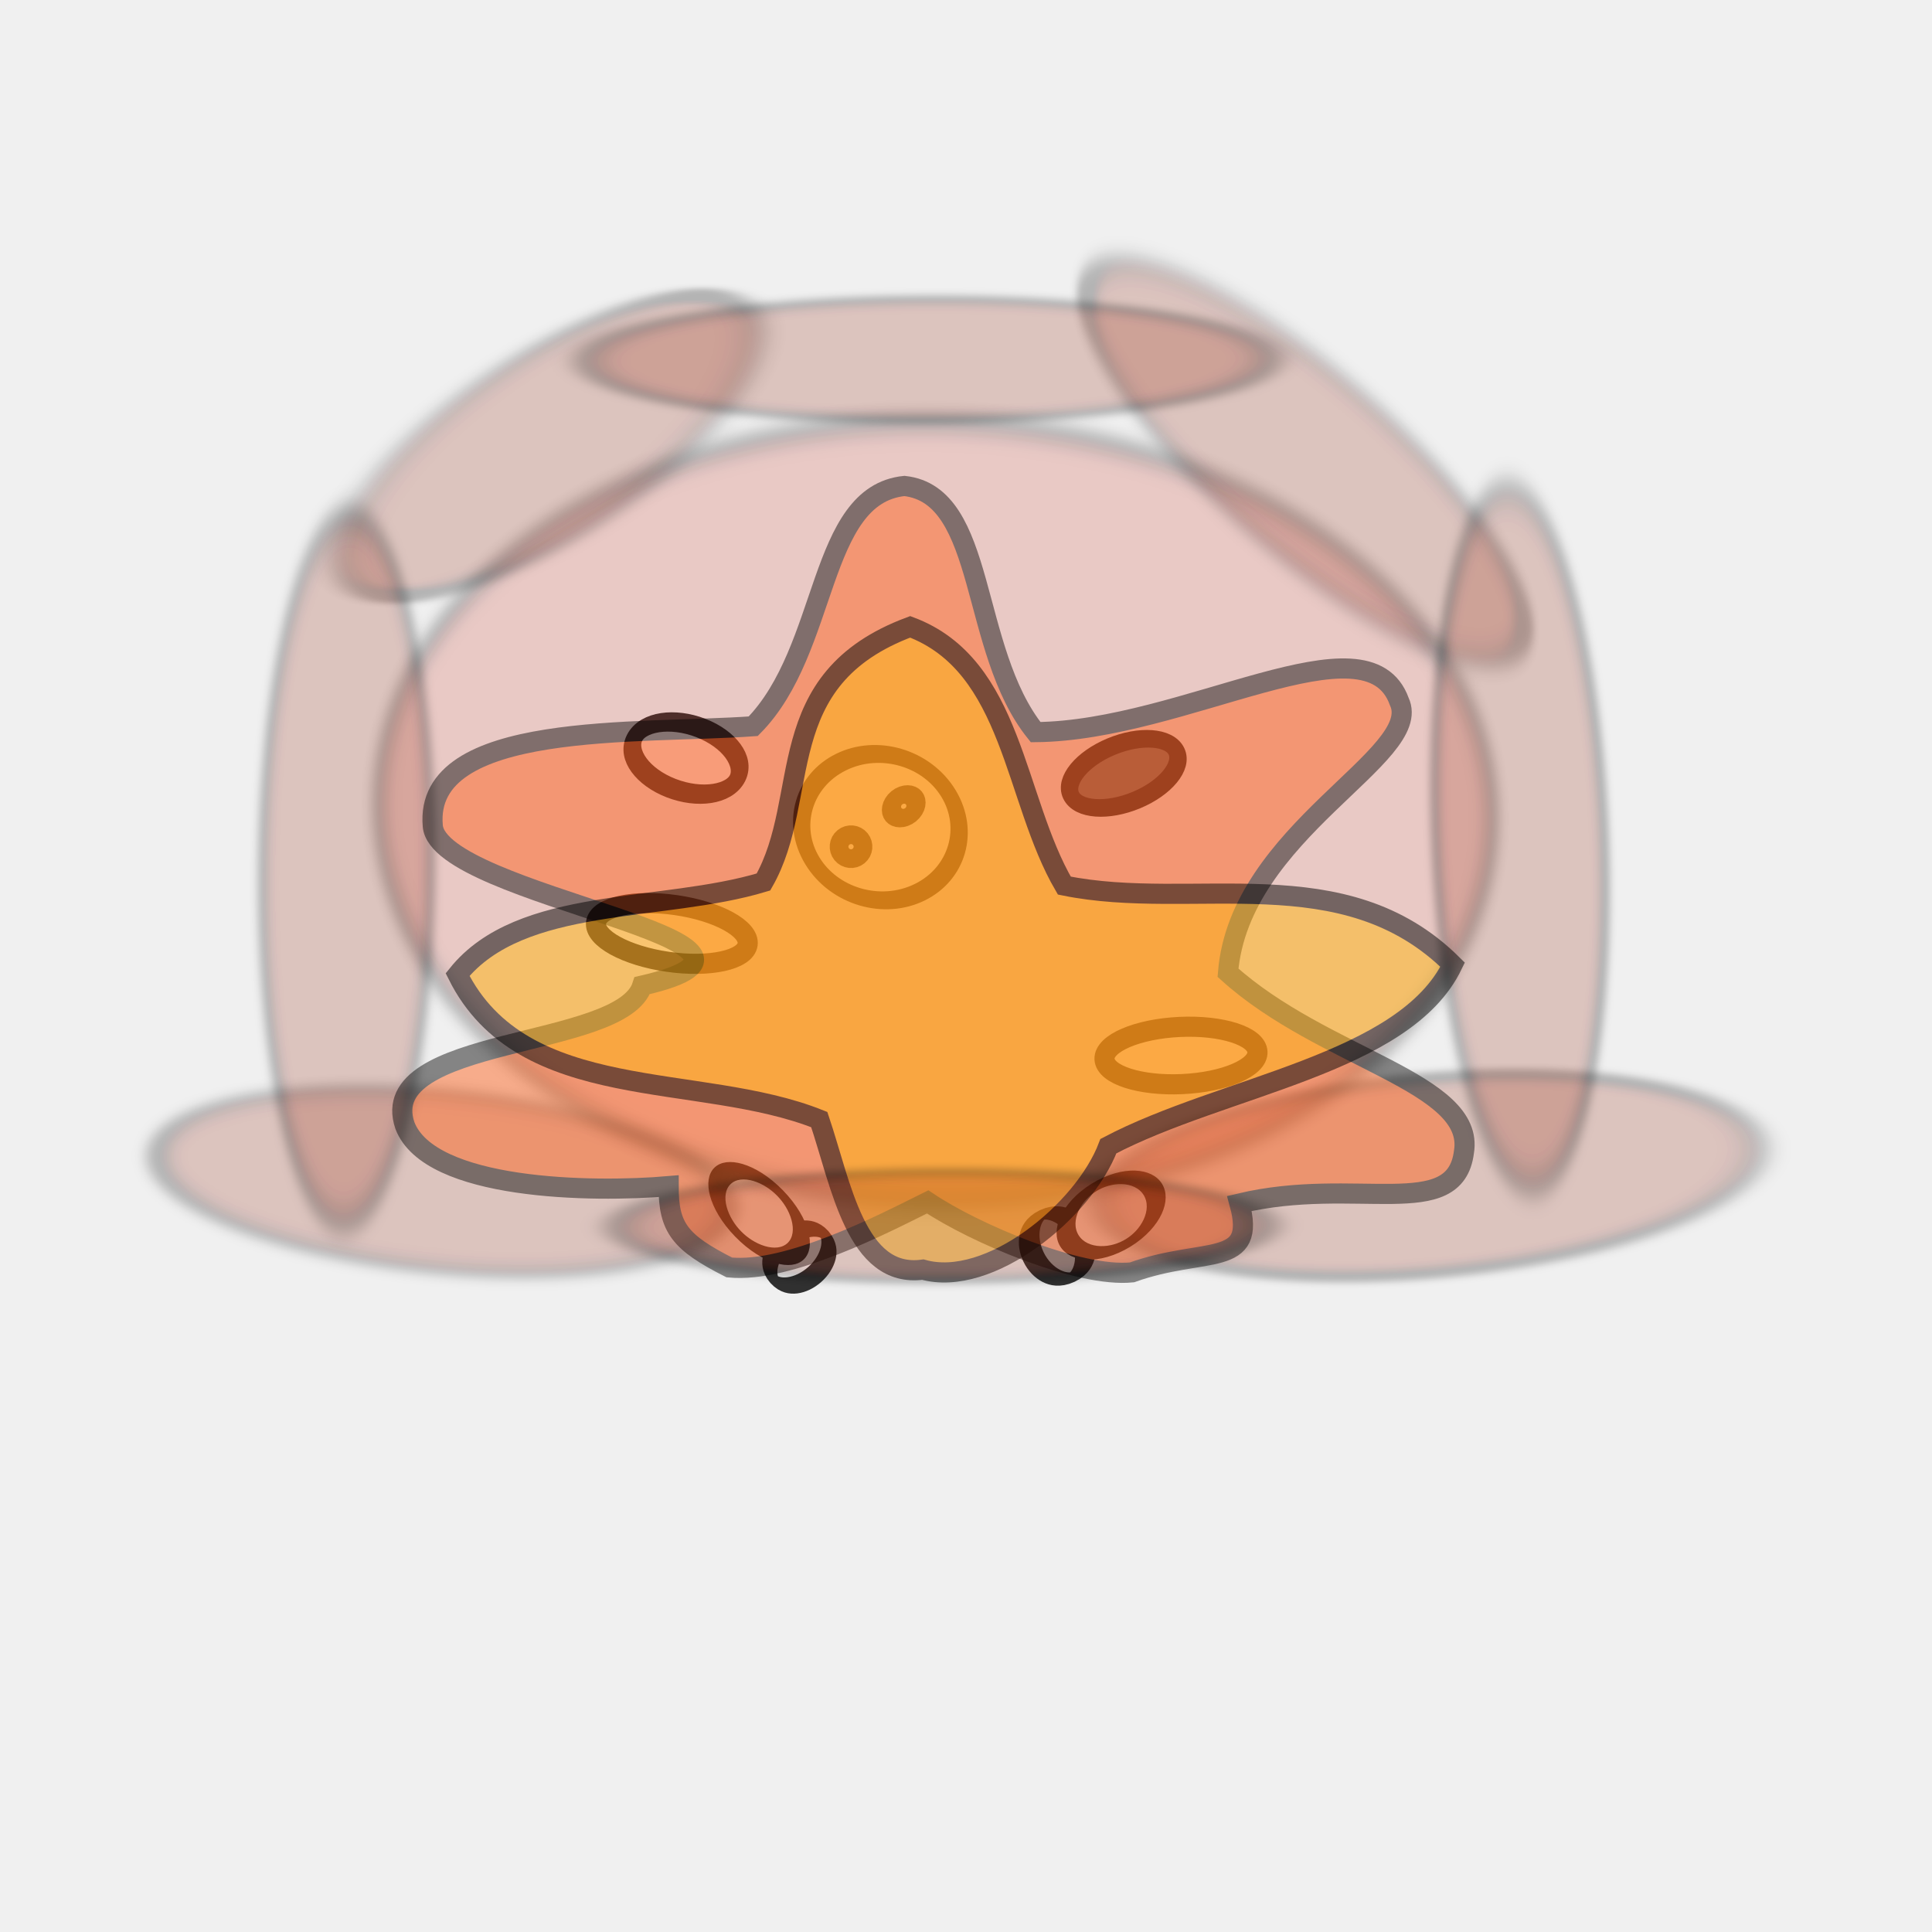
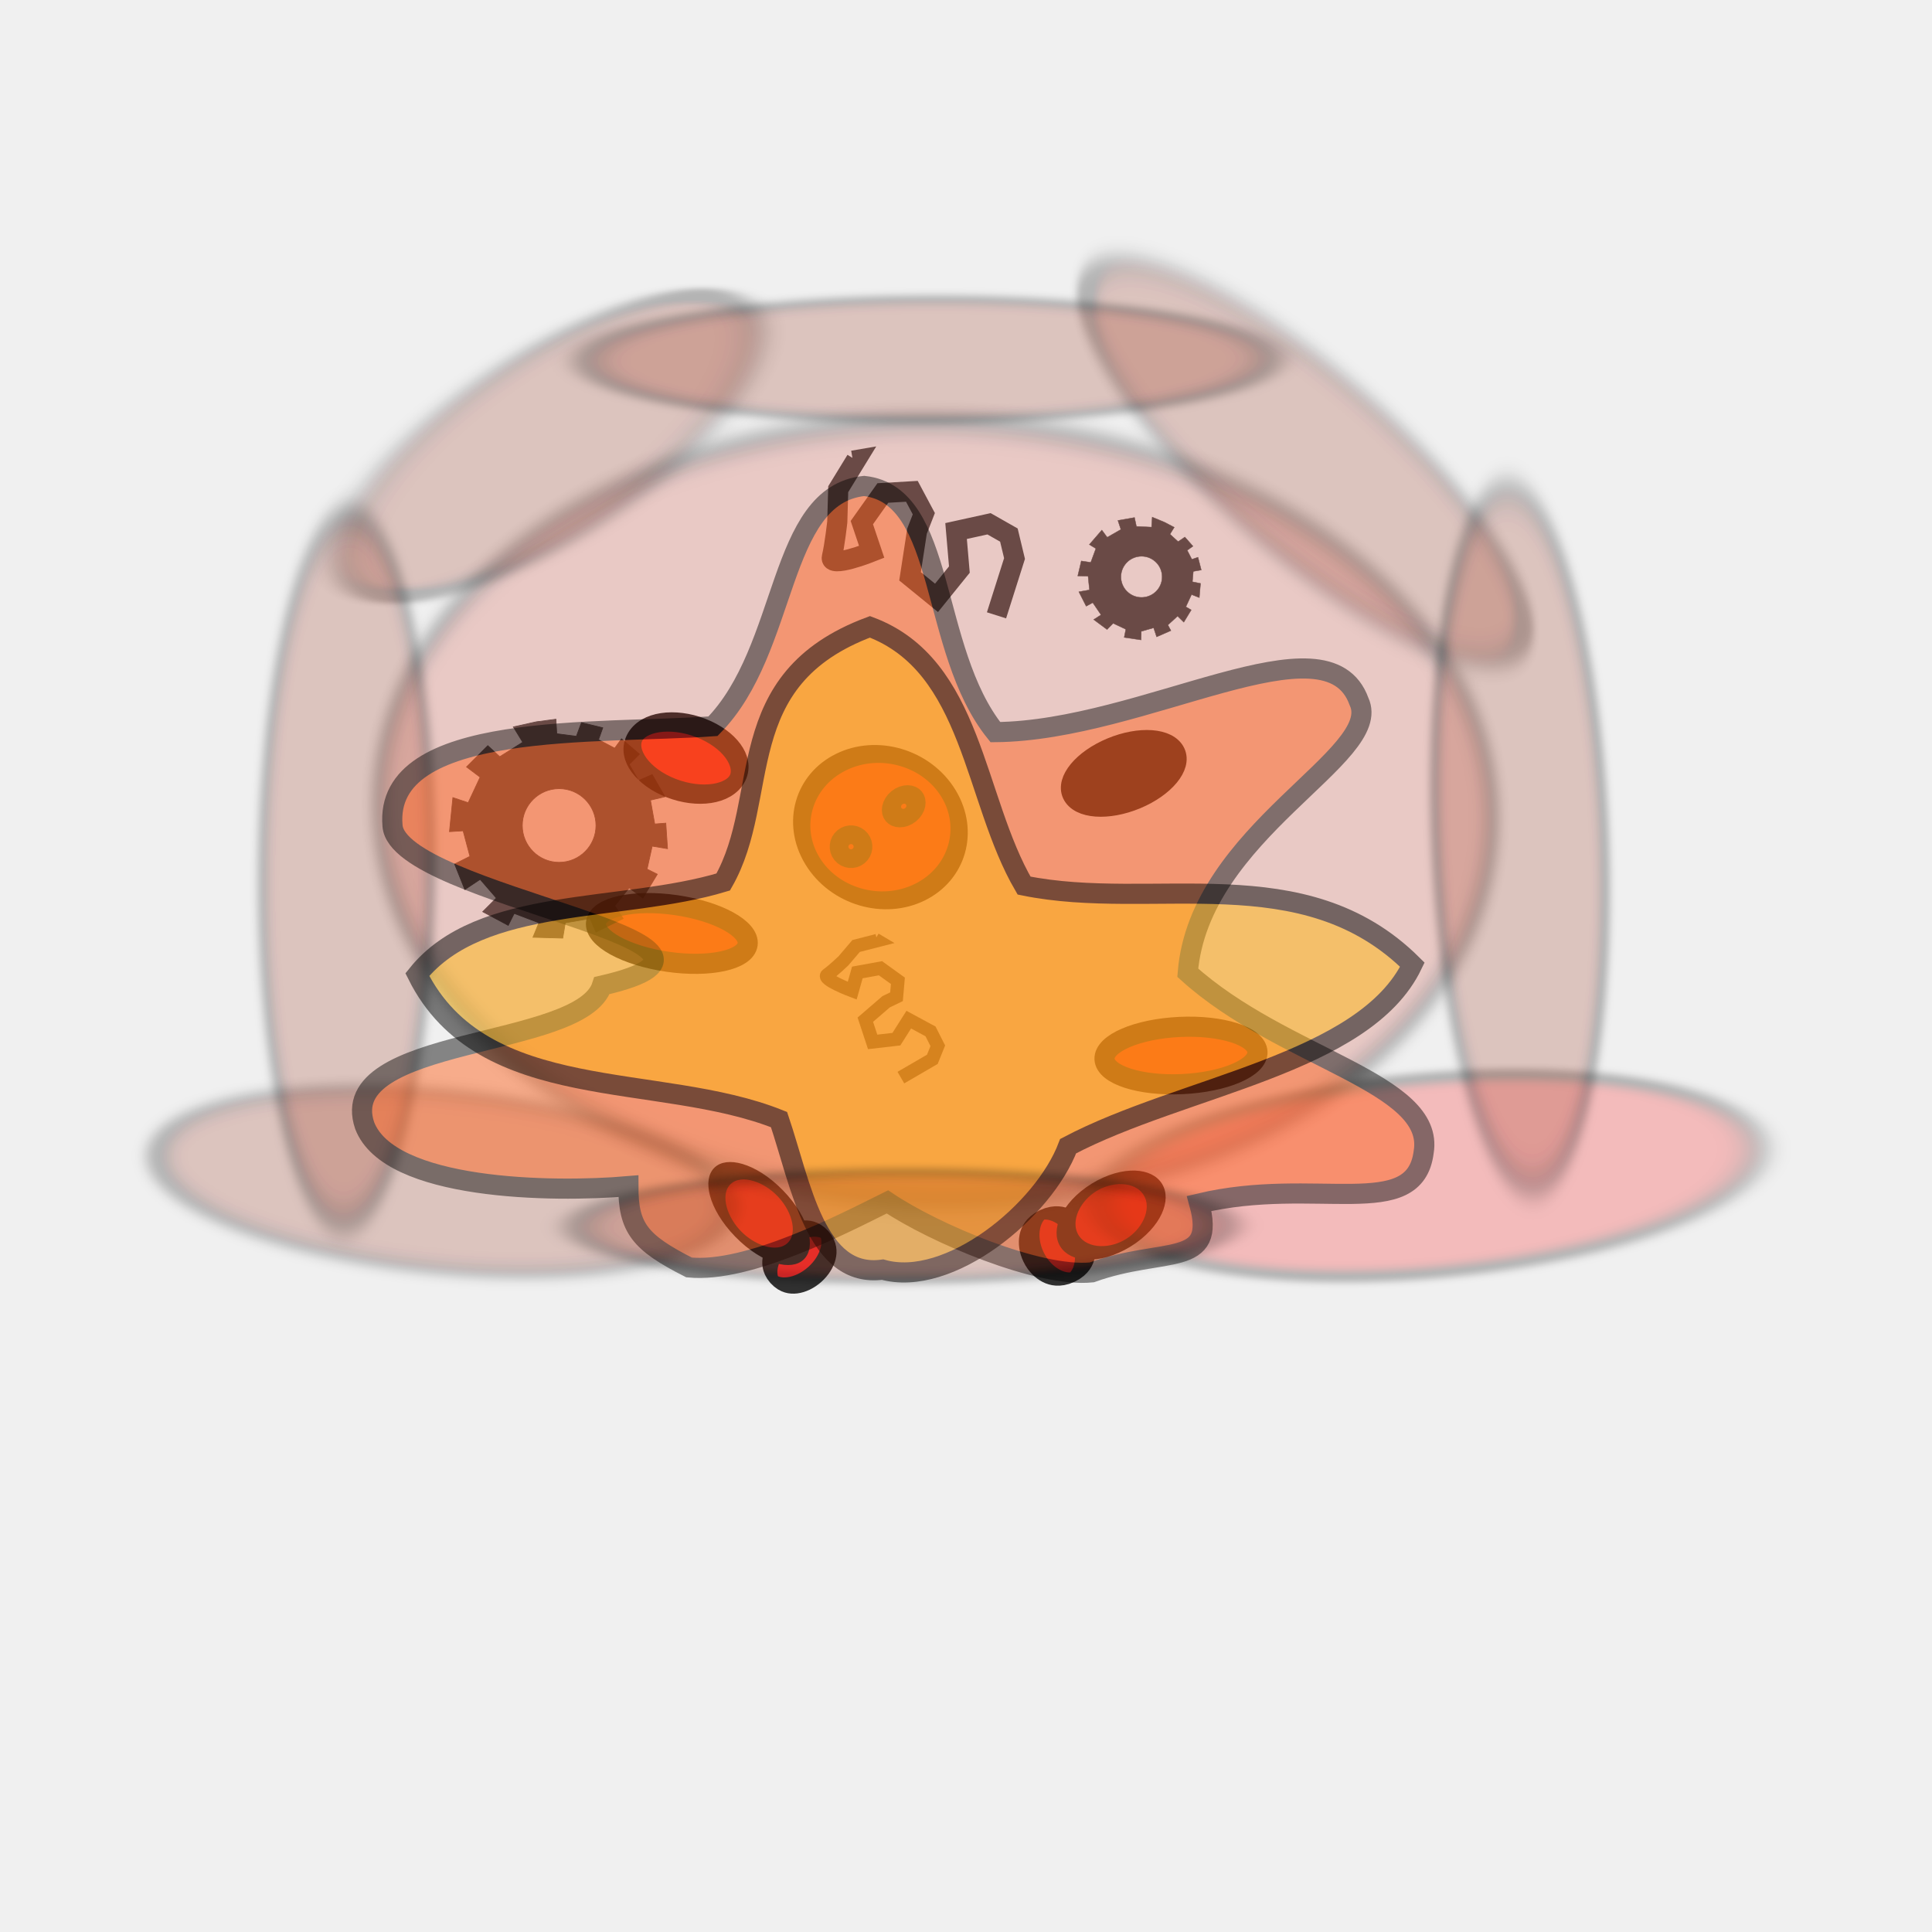
<svg xmlns="http://www.w3.org/2000/svg" width="96" height="96" id="svg2" version="1.1">
  <defs id="defs4">
    <filter id="filter4439">
      <feGaussianBlur stdDeviation="0.246" id="feGaussianBlur4441" />
    </filter>
    <filter id="filter4443">
      <feGaussianBlur stdDeviation="0.267" id="feGaussianBlur4445" />
    </filter>
    <filter id="filter4447">
      <feGaussianBlur stdDeviation="0.264" id="feGaussianBlur4449" />
    </filter>
    <filter id="filter4451">
      <feGaussianBlur stdDeviation="0.081" id="feGaussianBlur4453" />
    </filter>
    <filter id="filter4455" x="-0.145" width="1.29" y="-0.015" height="1.029">
      <feGaussianBlur stdDeviation="0.222" id="feGaussianBlur4457" />
    </filter>
    <filter id="filter4459">
      <feGaussianBlur stdDeviation="0.242" id="feGaussianBlur4461" />
    </filter>
    <filter id="filter4463">
      <feGaussianBlur stdDeviation="0.29" id="feGaussianBlur4465" />
    </filter>
    <filter id="filter4467">
      <feGaussianBlur stdDeviation="0.213" id="feGaussianBlur4469" />
    </filter>
    <filter id="filter4471" x="-0.141" width="1.282" y="-0.015" height="1.03">
      <feGaussianBlur stdDeviation="0.223" id="feGaussianBlur4473" />
    </filter>
  </defs>
  <g id="layer1" transform="translate(0,-956.3622)">
-     <g id="g4308" transform="matrix(0.5046354,0.8633326,-0.8633326,0.5046354,906.5445,460.2289)" style="opacity:0.8">
-       <path d="m 20.907,29.476 c 0,0.648 -1.512,1.173 -3.378,1.173 -1.865,0 -3.378,-0.525 -3.378,-1.173 0,-0.648 1.512,-1.173 3.378,-1.173 1.865,0 3.378,0.525 3.378,1.173 z" id="path3766-3" style="fill:#ffffff;fill-opacity:1;stroke:#000000;stroke-opacity:1" transform="matrix(0.5082587,0.03805256,-0.09563704,1.102545,44.72441,985.7388)" />
-       <path transform="matrix(0.437537,-0.0096245,0.02351804,1.069149,44.14856,986.0725)" d="m 17.493,27.947 c 0,1.257 -1.656,2.276 -3.698,2.276 -2.042,0 -3.698,-1.019 -3.698,-2.276 0,-1.257 1.656,-2.276 3.698,-2.276 2.042,0 3.698,1.019 3.698,2.276 z" id="path3796-0" style="fill:#ffffff;fill-opacity:1;stroke:#000000;stroke-opacity:1" />
+     <g id="g4308" transform="matrix(0.5046354,0.8633326,-0.8633326,0.5046354,906.5445,460.2289)" style="opacity:0.8;fill:#ff0000">
+       <path d="m 20.907,29.476 a 3.378,1.173 0 0 1 -3.378,1.173 3.378,1.173 0 0 1 -3.378,-1.173 3.378,1.173 0 0 1 3.378,-1.173 3.378,1.173 0 0 1 3.378,1.173 z" id="path3766-3" style="fill:#ff0000;fill-opacity:1;stroke:#000000;stroke-opacity:1" transform="matrix(0.5082587,0.03805256,-0.09563704,1.102545,44.72441,985.7388)" />
+       <path transform="matrix(0.437537,-0.0096245,0.02351804,1.069149,44.14856,986.0725)" d="m 17.493,27.947 a 3.698,2.276 0 0 1 -3.698,2.276 3.698,2.276 0 0 1 -3.698,-2.276 3.698,2.276 0 0 1 3.698,-2.276 3.698,2.276 0 0 1 3.698,2.276 z" id="path3796-0" style="fill:#ff0000;fill-opacity:1;stroke:#000000;stroke-opacity:1" />
    </g>
-     <path style="opacity:0.8;fill:#ffffff;fill-opacity:1;stroke:#000000;stroke-opacity:1" id="path3792-5" d="m 21.191,22.151 c 0,2.101 -0.637,3.804 -1.422,3.804 -0.785,0 -1.422,-1.703 -1.422,-3.804 0,-2.101 0.637,-3.804 1.422,-3.804 0.785,0 1.422,1.703 1.422,3.804 z" transform="matrix(-0.04670042,-0.9989089,0.9989089,-0.04670042,37.4794,1029.592)" />
-     <path style="opacity:0.8;fill:#ffffff;fill-opacity:1;stroke:#000000;stroke-opacity:1" id="path3792" d="m 21.191,22.151 c 0,2.101 -0.637,3.804 -1.422,3.804 -0.785,0 -1.422,-1.703 -1.422,-3.804 0,-2.101 0.637,-3.804 1.422,-3.804 0.785,0 1.422,1.703 1.422,3.804 z" transform="matrix(-0.1430776,0.9897115,-0.9897115,-0.1430776,58.13552,986.3488)" />
-     <path style="opacity:0.8;fill:#ffffff;fill-opacity:1;stroke:#000000;stroke-opacity:1" id="path3772" d="m 13.582,7.609 c 0,0.903 -1.512,1.636 -3.378,1.636 -1.865,0 -3.378,-0.732 -3.378,-1.636 0,-0.903 1.512,-1.636 3.378,-1.636 1.865,0 3.378,0.732 3.378,1.636 z" transform="matrix(0.7581842,0.2941231,-0.4517184,0.9129491,29.78818,984.082)" />
-     <path style="opacity:0.8;fill:#4d4d4b;fill-opacity:1;stroke:#000000;stroke-opacity:1" id="path3772-7" d="m 13.582,7.609 c 0,0.903 -1.512,1.636 -3.378,1.636 -1.865,0 -3.378,-0.732 -3.378,-1.636 0,-0.903 1.512,-1.636 3.378,-1.636 1.865,0 3.378,0.732 3.378,1.636 z" transform="matrix(-0.7755315,0.323068,-0.3822559,-0.8119858,66.66154,997.6721)" />
-     <g id="g4312" transform="matrix(0.7307365,-0.6826596,0.6826596,0.7307365,-686.2867,302.5371)" style="opacity:0.8">
-       <path transform="matrix(0.4981626,0.01101159,-0.0259843,0.9835613,33.57358,989.8493)" d="m 20.907,29.476 c 0,0.648 -1.512,1.173 -3.378,1.173 -1.865,0 -3.378,-0.525 -3.378,-1.173 0,-0.648 1.512,-1.173 3.378,-1.173 1.865,0 3.378,0.525 3.378,1.173 z" id="path3766" style="fill:#ffffff;fill-opacity:1;stroke:#000000;stroke-opacity:1" />
-       <path transform="matrix(0.3935587,-0.00844164,0.02458259,1.146068,35.43794,984.1747)" d="m 17.493,27.947 c 0,1.257 -1.656,2.276 -3.698,2.276 -2.042,0 -3.698,-1.019 -3.698,-2.276 0,-1.257 1.656,-2.276 3.698,-2.276 2.042,0 3.698,1.019 3.698,2.276 z" id="path3796" style="fill:#ffffff;fill-opacity:1;stroke:#000000;stroke-opacity:1" />
+     <path style="opacity:0.8;fill:#ff0000;fill-opacity:1;stroke:#000000;stroke-opacity:1" id="path3792-5" d="m 21.191,22.151 a 1.422,3.804 0 0 1 -1.422,3.804 1.422,3.804 0 0 1 -1.422,-3.804 1.422,3.804 0 0 1 1.422,-3.804 1.422,3.804 0 0 1 1.422,3.804 z" transform="matrix(-0.04670042,-0.9989089,0.9989089,-0.04670042,37.4794,1029.592)" />
+     <path style="opacity:0.8;fill:#ff0000;fill-opacity:1;stroke:#000000;stroke-opacity:1" id="path3792" d="m 21.191,22.151 a 1.422,3.804 0 0 1 -1.422,3.804 1.422,3.804 0 0 1 -1.422,-3.804 1.422,3.804 0 0 1 1.422,-3.804 1.422,3.804 0 0 1 1.422,3.804 z" transform="matrix(-0.1430776,0.9897115,-0.9897115,-0.1430776,58.13552,986.3488)" />
+     <path style="opacity:0.8;fill:#ff0000;fill-opacity:1;stroke:#000000;stroke-opacity:1" id="path3772" d="M 13.582,7.609 A 3.378,1.636 0 0 1 10.204,9.244 3.378,1.636 0 0 1 6.827,7.609 3.378,1.636 0 0 1 10.204,5.973 3.378,1.636 0 0 1 13.582,7.609 Z" transform="matrix(0.7581842,0.2941231,-0.4517184,0.9129491,29.78818,984.082)" />
+     <path style="opacity:0.8;fill:#000000;fill-opacity:1;stroke:#000000;stroke-opacity:1" id="path3772-7" d="M 13.582,7.609 A 3.378,1.636 0 0 1 10.204,9.244 3.378,1.636 0 0 1 6.827,7.609 3.378,1.636 0 0 1 10.204,5.973 3.378,1.636 0 0 1 13.582,7.609 Z" transform="matrix(-0.7755315,0.323068,-0.3822559,-0.8119858,66.66154,997.6721)" />
+     <g id="g4312" transform="matrix(0.7307365,-0.6826596,0.6826596,0.7307365,-686.2867,302.5371)" style="opacity:0.8;fill:#ff0000">
+       <path transform="matrix(0.4981626,0.01101159,-0.0259843,0.9835613,33.57358,989.8493)" d="m 20.907,29.476 a 3.378,1.173 0 0 1 -3.378,1.173 3.378,1.173 0 0 1 -3.378,-1.173 3.378,1.173 0 0 1 3.378,-1.173 3.378,1.173 0 0 1 3.378,1.173 z" id="path3766" style="fill:#ff0000;fill-opacity:1;stroke:#000000;stroke-opacity:1" />
+       <path transform="matrix(0.3935587,-0.00844164,0.02458259,1.146068,35.43794,984.1747)" d="m 17.493,27.947 a 3.698,2.276 0 0 1 -3.698,2.276 3.698,2.276 0 0 1 -3.698,-2.276 3.698,2.276 0 0 1 3.698,-2.276 3.698,2.276 0 0 1 3.698,2.276 z" id="path3796" style="fill:#ff0000;fill-opacity:1;stroke:#000000;stroke-opacity:1" />
    </g>
-     <g id="g4303" transform="matrix(0.8158566,-0.5782544,0.5782544,0.8158566,-572.0972,208.958)" style="opacity:0.8">
-       <path transform="matrix(0.770532,0.1233542,-0.06851811,0.9549843,34.22839,987.9455)" d="m 21.618,9.849 c 0,2.18 -2.165,3.947 -4.836,3.947 -2.671,0 -4.836,-1.767 -4.836,-3.947 0,-2.18 2.165,-3.947 4.836,-3.947 2.671,0 4.836,1.767 4.836,3.947 z" id="path3770" style="fill:#ffffff;fill-opacity:1;stroke:#000000;stroke-opacity:1" />
-       <path transform="matrix(1.187023,-0.07665294,0.07665294,1.187023,20.14162,989.3872)" d="m 20.48,9.707 c 0,0.216 -0.175,0.391 -0.391,0.391 -0.216,0 -0.391,-0.175 -0.391,-0.391 0,-0.216 0.175,-0.391 0.391,-0.391 0.216,0 0.391,0.175 0.391,0.391 z" id="path3794" style="fill:#ffffff;fill-opacity:1;stroke:#000000;stroke-opacity:1" />
-       <path transform="matrix(1.297477,-0.0837856,0.06987435,1.082052,21.28574,990.4248)" d="m 20.48,9.707 c 0,0.216 -0.175,0.391 -0.391,0.391 -0.216,0 -0.391,-0.175 -0.391,-0.391 0,-0.216 0.175,-0.391 0.391,-0.391 0.216,0 0.391,0.175 0.391,0.391 z" id="path3794-0" style="fill:#ffffff;fill-opacity:1;stroke:#000000;stroke-opacity:1" />
+     <g id="g4303" transform="matrix(0.8158566,-0.5782544,0.5782544,0.8158566,-572.0972,208.958)" style="opacity:0.8;fill:#ff0000">
+       <path transform="matrix(0.770532,0.1233542,-0.06851811,0.9549843,34.22839,987.9455)" d="M 21.618,9.849 A 4.836,3.947 0 0 1 16.782,13.796 4.836,3.947 0 0 1 11.947,9.849 4.836,3.947 0 0 1 16.782,5.902 4.836,3.947 0 0 1 21.618,9.849 Z" id="path3770" style="fill:#ff0000;fill-opacity:1;stroke:#000000;stroke-opacity:1" />
+       <path transform="matrix(1.187023,-0.07665294,0.07665294,1.187023,20.14162,989.3872)" d="M 20.48,9.707 A 0.391,0.391 0 0 1 20.089,10.098 0.391,0.391 0 0 1 19.698,9.707 0.391,0.391 0 0 1 20.089,9.316 0.391,0.391 0 0 1 20.48,9.707 Z" id="path3794" style="fill:#ff0000;fill-opacity:1;stroke:#000000;stroke-opacity:1" />
+       <path transform="matrix(1.297477,-0.0837856,0.06987435,1.082052,21.28574,990.4248)" d="M 20.48,9.707 A 0.391,0.391 0 0 1 20.089,10.098 0.391,0.391 0 0 1 19.698,9.707 0.391,0.391 0 0 1 20.089,9.316 0.391,0.391 0 0 1 20.48,9.707 Z" id="path3794-0" style="fill:#ff0000;fill-opacity:1;stroke:#000000;stroke-opacity:1" />
    </g>
+     <path style="display:inline;opacity:0.655;fill:none;stroke:#000000;stroke-width:1px;stroke-linecap:butt;stroke-linejoin:miter;stroke-opacity:1" d="m 49.516,986.938 0.895,-2.823 -0.28,-1.166 -0.986,-0.56 -1.638,0.36 0.164,1.914 -1.136,1.407 -1.315,-1.071 0.346,-2.244 0.338,-0.867 -0.594,-1.113 -1.442,0.084 -1.044,1.472 0.49,1.454 c 0,0 -2.121,0.847 -1.979,0.256 0.142,-0.591 0.269,-1.745 0.269,-1.745 l 0.047,-1.626 0.886,-1.446 -0.157,0.027" id="path3040" />
+     <path style="display:inline;opacity:0.655;fill:none;stroke:#000000;stroke-width:0.664px;stroke-linecap:butt;stroke-linejoin:miter;stroke-opacity:1" d="m 44.764,1009.908 1.564,-0.909 0.271,-0.673 -0.362,-0.714 -1.081,-0.584 -0.615,0.97 -1.179,0.136 -0.364,-1.104 1.032,-0.89 0.517,-0.25 0.069,-0.793 -0.865,-0.623 -1.15,0.209 -0.255,0.905 c 0,0 -1.541,-0.578 -1.24,-0.789 0.301,-0.211 0.803,-0.692 0.803,-0.692 l 0.63,-0.739 1.049,-0.269 -0.101,-0.06" id="path3040-3" />
+     <path style="display:inline;opacity:0.655;fill:#000000;fill-opacity:1;fill-rule:nonzero;stroke:#000000;stroke-width:0.019px;stroke-linecap:butt;stroke-linejoin:miter;stroke-opacity:1" d="m 58.345,982.562 -0.487,-0.254 -0.605,-0.25 -0.031,0.498 -0.754,-0.037 -0.095,-0.441 -0.824,0.145 0.147,0.449 -0.679,0.39 -0.267,-0.36 -0.621,0.719 0.324,0.198 -0.253,0.688 -0.471,-0.07 -0.175,0.743 0.512,0.012 0.07,0.683 -0.528,0.093 0.364,0.716 0.326,-0.176 0.413,0.606 -0.367,0.234 0.665,0.494 0.303,-0.307 0.63,0.296 -0.081,0.404 0.838,0.125 0.01,-0.426 0.615,-0.175 0.148,0.449 0.71,-0.311 -0.151,-0.279 0.483,-0.441 0.308,0.302 0.369,-0.608 -0.266,-0.157 0.283,-0.609 0.384,0.153 0.062,-0.706 -0.405,-0.081 0.045,-0.517 0.396,-0.069 -0.163,-0.633 -0.304,0.104 -0.232,-0.45 0.287,-0.203 -0.403,-0.455 -0.334,0.228 -0.405,-0.37 0.212,-0.343 z m -1.035,1.627 c 0.463,0.324 0.575,0.961 0.251,1.423 -0.325,0.462 -0.963,0.574 -1.426,0.25 -0.463,-0.324 -0.576,-0.961 -0.251,-1.423 0.325,-0.462 0.963,-0.574 1.427,-0.25 z" id="path3838-3" />
+     <path style="display:inline;opacity:0.655;fill:#000000;fill-opacity:1;fill-rule:nonzero;stroke:#000000;stroke-width:0.035px;stroke-linecap:butt;stroke-linejoin:miter;stroke-opacity:1" d="m 27.624,992.1 -0.973,0.127 -1.143,0.254 0.466,0.762 -1.142,0.719 -0.593,-0.549 -1.058,1.058 0.676,0.508 -0.593,1.269 -0.761,-0.254 -0.169,1.693 0.678,-0.042 0.338,1.269 -0.761,0.381 0.508,1.27 0.761,-0.508 0.805,0.93 -0.678,0.678 1.269,0.678 0.296,-0.593 1.228,0.466 -0.296,0.719 1.481,0.042 0.127,-0.761 1.227,-0.212 0.296,0.676 1.354,-0.676 -0.423,-0.635 0.72,-0.888 0.678,0.507 0.719,-1.185 -0.507,-0.254 0.253,-1.142 0.762,0.127 -0.085,-1.27 -0.551,0.042 -0.212,-1.185 0.72,-0.169 -0.635,-1.1 -0.676,0.296 -0.466,-0.805 0.508,-0.508 -0.889,-0.761 -0.339,0.465 -0.804,-0.422 0.212,-0.593 -1.059,-0.254 -0.254,0.678 -0.973,-0.127 -0.042,-0.72 z m 0.159,3.45 c 1.011,0 1.831,0.82 1.831,1.831 0,1.011 -0.82,1.83 -1.831,1.83 -1.011,0 -1.831,-0.819 -1.831,-1.83 0,-1.011 0.82,-1.831 1.831,-1.831 z" id="path3838-3-6" />
  </g>
  <g id="layer2" style="display:inline">
-     <path style="opacity:0.25;fill:#c9250f;fill-opacity:0.772;stroke:#000000;stroke-width:0.251;stroke-miterlimit:4;stroke-opacity:1;stroke-dasharray:none;filter:url(#filter4451)" id="path4118-6" d="m 39.314,41.373 a 7.727,4.315 0 1 1 -15.455,0 7.727,4.315 0 1 1 15.455,0 z" transform="matrix(3.566538,0.06802266,-0.05452824,4.449169,-63.91373,-145.8984)" />
+     <ellipse style="opacity:0.25;fill:#c9250f;fill-opacity:0.772;stroke:#000000;stroke-width:0.251;stroke-miterlimit:4;stroke-dasharray:none;stroke-opacity:1;filter:url(#filter4451)" id="path4118-6" transform="matrix(3.566538,0.06802266,-0.05452824,4.449169,-63.91373,-145.8984)" cx="31.586" cy="41.373" rx="7.727" ry="4.315" />
    <path style="opacity:0.25;fill:#97250b;fill-opacity:0.88;stroke:#000000;stroke-width:0.76;stroke-miterlimit:4;stroke-opacity:1;stroke-dasharray:none;filter:url(#filter4439)" id="path4118" d="m 39.314,41.373 a 7.727,4.315 0 1 1 -15.455,0 7.727,4.315 0 1 1 15.455,0 z" transform="matrix(1.355204,1.180279,-0.606496,0.749701,47.13964,-45.35386)" />
-     <path style="opacity:0.25;fill:#97250b;fill-opacity:0.88;stroke:#000000;stroke-width:0.659;stroke-miterlimit:4;stroke-opacity:1;stroke-dasharray:none;filter:url(#filter4467)" id="path4118-2" d="m 39.314,41.373 a 7.727,4.315 0 1 1 -15.455,0 7.727,4.315 0 1 1 15.455,0 z" transform="matrix(-2.066422,0.2479834,-0.484577,-1.057496,156.3176,94.33333)" />
-     <path style="opacity:0.25;fill:#97250b;fill-opacity:0.88;stroke:#000000;stroke-width:0.747;stroke-miterlimit:4;stroke-opacity:1;stroke-dasharray:none;filter:url(#filter4459)" id="path4118-2-5" d="m 39.314,41.373 a 7.727,4.315 0 1 1 -15.455,0 7.727,4.315 0 1 1 15.455,0 z" transform="matrix(-1.797515,-0.2386281,0.458346,-0.935838,59.80611,104.9584)" />
+     <path style="opacity:0.25;fill:#ff0000;fill-opacity:0.88;stroke:#000000;stroke-width:0.659;stroke-miterlimit:4;stroke-opacity:1;stroke-dasharray:none;filter:url(#filter4467)" id="path4118-2" d="m 39.314,41.373 a 7.727,4.315 0 1 1 -15.455,0 7.727,4.315 0 1 1 15.455,0 z" transform="matrix(-2.066422,0.2479834,-0.484577,-1.057496,156.3176,94.33333)" />
+     <ellipse style="opacity:0.25;fill:#97250b;fill-opacity:0.88;stroke:#000000;stroke-width:0.747;stroke-miterlimit:4;stroke-dasharray:none;stroke-opacity:1;filter:url(#filter4459)" id="path4118-2-5" transform="matrix(-1.797515,-0.2386281,0.458346,-0.935838,59.80611,104.9584)" cx="31.586" cy="41.373" rx="7.727" ry="4.315" />
    <path style="opacity:0.25;fill:#97250b;fill-opacity:0.88;stroke:#000000;stroke-width:0.816;stroke-miterlimit:4;stroke-opacity:1;stroke-dasharray:none;filter:url(#filter4447)" id="path4118-2-5-8" d="m 39.314,41.373 a 7.727,4.315 0 1 1 -15.455,0 7.727,4.315 0 1 1 15.455,0 z" transform="matrix(-1.15903,0.9268207,-1.065071,-0.4452178,107.9164,11.30003)" />
    <path style="opacity:0.25;fill:#97250b;fill-opacity:0.88;stroke:#000000;stroke-width:0.69;stroke-miterlimit:4;stroke-opacity:1;stroke-dasharray:none;filter:url(#filter4471)" id="path4118-9" d="m 39.314,41.373 a 7.727,4.315 0 1 1 -15.455,0 7.727,4.315 0 1 1 15.455,0 z" transform="matrix(0.1060636,2.202407,-0.9438009,0.179388,111.2229,-35.34344)" />
    <path style="opacity:0.25;fill:#97250b;fill-opacity:0.88;stroke:#000000;stroke-width:0.686;stroke-miterlimit:4;stroke-opacity:1;stroke-dasharray:none;filter:url(#filter4455)" id="path4118-9-7" d="m 39.314,41.373 a 7.727,4.315 0 1 1 -15.455,0 7.727,4.315 0 1 1 15.455,0 z" transform="matrix(-0.03214434,2.238717,0.9469452,0.09680899,-20.93699,-31.50776)" />
    <path style="opacity:0.25;fill:#97250b;fill-opacity:0.88;stroke:#000000;stroke-width:0.825;stroke-miterlimit:4;stroke-opacity:1;stroke-dasharray:none;filter:url(#filter4443)" id="path4118-9-7-6" d="m 39.314,41.373 a 7.727,4.315 0 1 1 -15.455,0 7.727,4.315 0 1 1 15.455,0 z" transform="matrix(-2.163447,0.02099736,0.141709,0.6773023,108.5911,-10.80375)" />
-     <path style="opacity:0.45;fill:#ff5810;fill-opacity:1;stroke:#000000;stroke-width:1px;stroke-linecap:butt;stroke-linejoin:miter;stroke-opacity:1" d="m 37.428,36.086 c 3.779,-3.827 3.17,-11.494 7.513,-11.939 4.121,0.458 3.209,8.11 6.518,12.232 7.422,-0.066 16.483,-5.93 18.069,-1.523 1.281,2.717 -7.945,6.441 -8.509,13.478 4.734,4.28 12.306,5.443 11.723,8.91 -0.442,3.517 -5.362,1.177 -11.155,2.556 0.892,3.249 -1.741,2.13 -5.34,3.424 -2.627,0.267 -7.83,-1.942 -10.152,-3.503 -2.189,1.086 -6.904,3.547 -9.856,3.258 -2.458,-1.248 -3.021,-1.964 -3.015,-4.039 C 29.415,59.268 21.347,59.145 20.119,55.925 18.599,51.441 30.908,52.159 31.913,48.973 41.356,46.802 21.785,44.557 21.504,41.035 21.044,35.772 31.796,36.497 37.428,36.086 z" id="path4246" />
-     <path style="opacity:0.5;fill:#ffb50f;fill-opacity:1;stroke:#000000;stroke-width:1px;stroke-linecap:butt;stroke-linejoin:miter;stroke-opacity:1" d="m 45.227,31.147 c 5.134,1.92 5.136,8.544 7.658,12.857 6.432,1.31 13.882,-1.453 19.295,3.931 -2.372,4.948 -11.404,6.011 -17.105,9.017 -1.217,3.223 -5.928,7.061 -9.219,6.135 -3.318,0.452 -4.049,-4.204 -5.146,-7.455 -5.991,-2.402 -14.728,-0.685 -17.973,-7.205 3.152,-3.927 10.132,-3.069 15.199,-4.601 2.421,-4.23 0.26,-10.063 7.291,-12.679 z" id="path4266" />
-     <path style="opacity:0.25;fill:#97250b;fill-opacity:0.88;stroke:#000000;stroke-width:0.896;stroke-miterlimit:4;stroke-opacity:1;stroke-dasharray:none;filter:url(#filter4463)" id="path4118-9-7-6-6" d="m 39.314,41.373 a 7.727,4.315 0 1 1 -15.455,0 7.727,4.315 0 1 1 15.455,0 z" transform="matrix(-2.051593,0.01876931,0.1343824,0.6054333,106.0635,35.27998)" />
+     <path style="opacity:0.45;fill:#ff5810;fill-opacity:1;stroke:#000000;stroke-width:1px;stroke-linecap:butt;stroke-linejoin:miter;stroke-opacity:1" d="m 35.428,36.086 c 3.779,-3.827 3.17,-11.494 7.513,-11.939 4.121,0.458 3.209,8.11 6.518,12.232 7.422,-0.066 16.483,-5.93 18.069,-1.523 1.281,2.717 -7.945,6.441 -8.509,13.478 4.734,4.28 12.306,5.443 11.723,8.91 -0.442,3.517 -5.362,1.177 -11.155,2.556 0.892,3.249 -1.741,2.13 -5.34,3.424 -2.627,0.267 -7.83,-1.942 -10.152,-3.503 -2.189,1.086 -6.904,3.547 -9.856,3.258 -2.458,-1.248 -3.021,-1.964 -3.015,-4.039 C 27.415,59.268 19.347,59.145 18.119,55.925 16.599,51.441 28.908,52.159 29.913,48.973 39.356,46.802 19.785,44.557 19.504,41.035 19.044,35.772 29.796,36.497 35.428,36.086 Z" id="path4246" />
+     <path style="opacity:0.5;fill:#ffb50f;fill-opacity:1;stroke:#000000;stroke-width:1px;stroke-linecap:butt;stroke-linejoin:miter;stroke-opacity:1" d="m 43.227,31.147 c 5.134,1.92 5.136,8.544 7.658,12.857 6.432,1.31 13.882,-1.453 19.295,3.931 -2.372,4.948 -11.404,6.011 -17.105,9.017 -1.217,3.223 -5.928,7.061 -9.219,6.135 -3.318,0.452 -4.049,-4.204 -5.146,-7.455 -5.991,-2.402 -14.728,-0.685 -17.973,-7.205 3.152,-3.927 10.132,-3.069 15.199,-4.601 2.421,-4.23 0.26,-10.063 7.291,-12.679 z" id="path4266" />
+     <ellipse style="opacity:0.25;fill:#97250b;fill-opacity:0.88;stroke:#000000;stroke-width:0.896;stroke-miterlimit:4;stroke-dasharray:none;stroke-opacity:1;filter:url(#filter4463)" id="path4118-9-7-6-6" transform="matrix(-2.051593,0.01876931,0.1343824,0.6054333,104.0635,35.27998)" cx="31.586" cy="41.373" rx="7.727" ry="4.315" />
  </g>
</svg>
